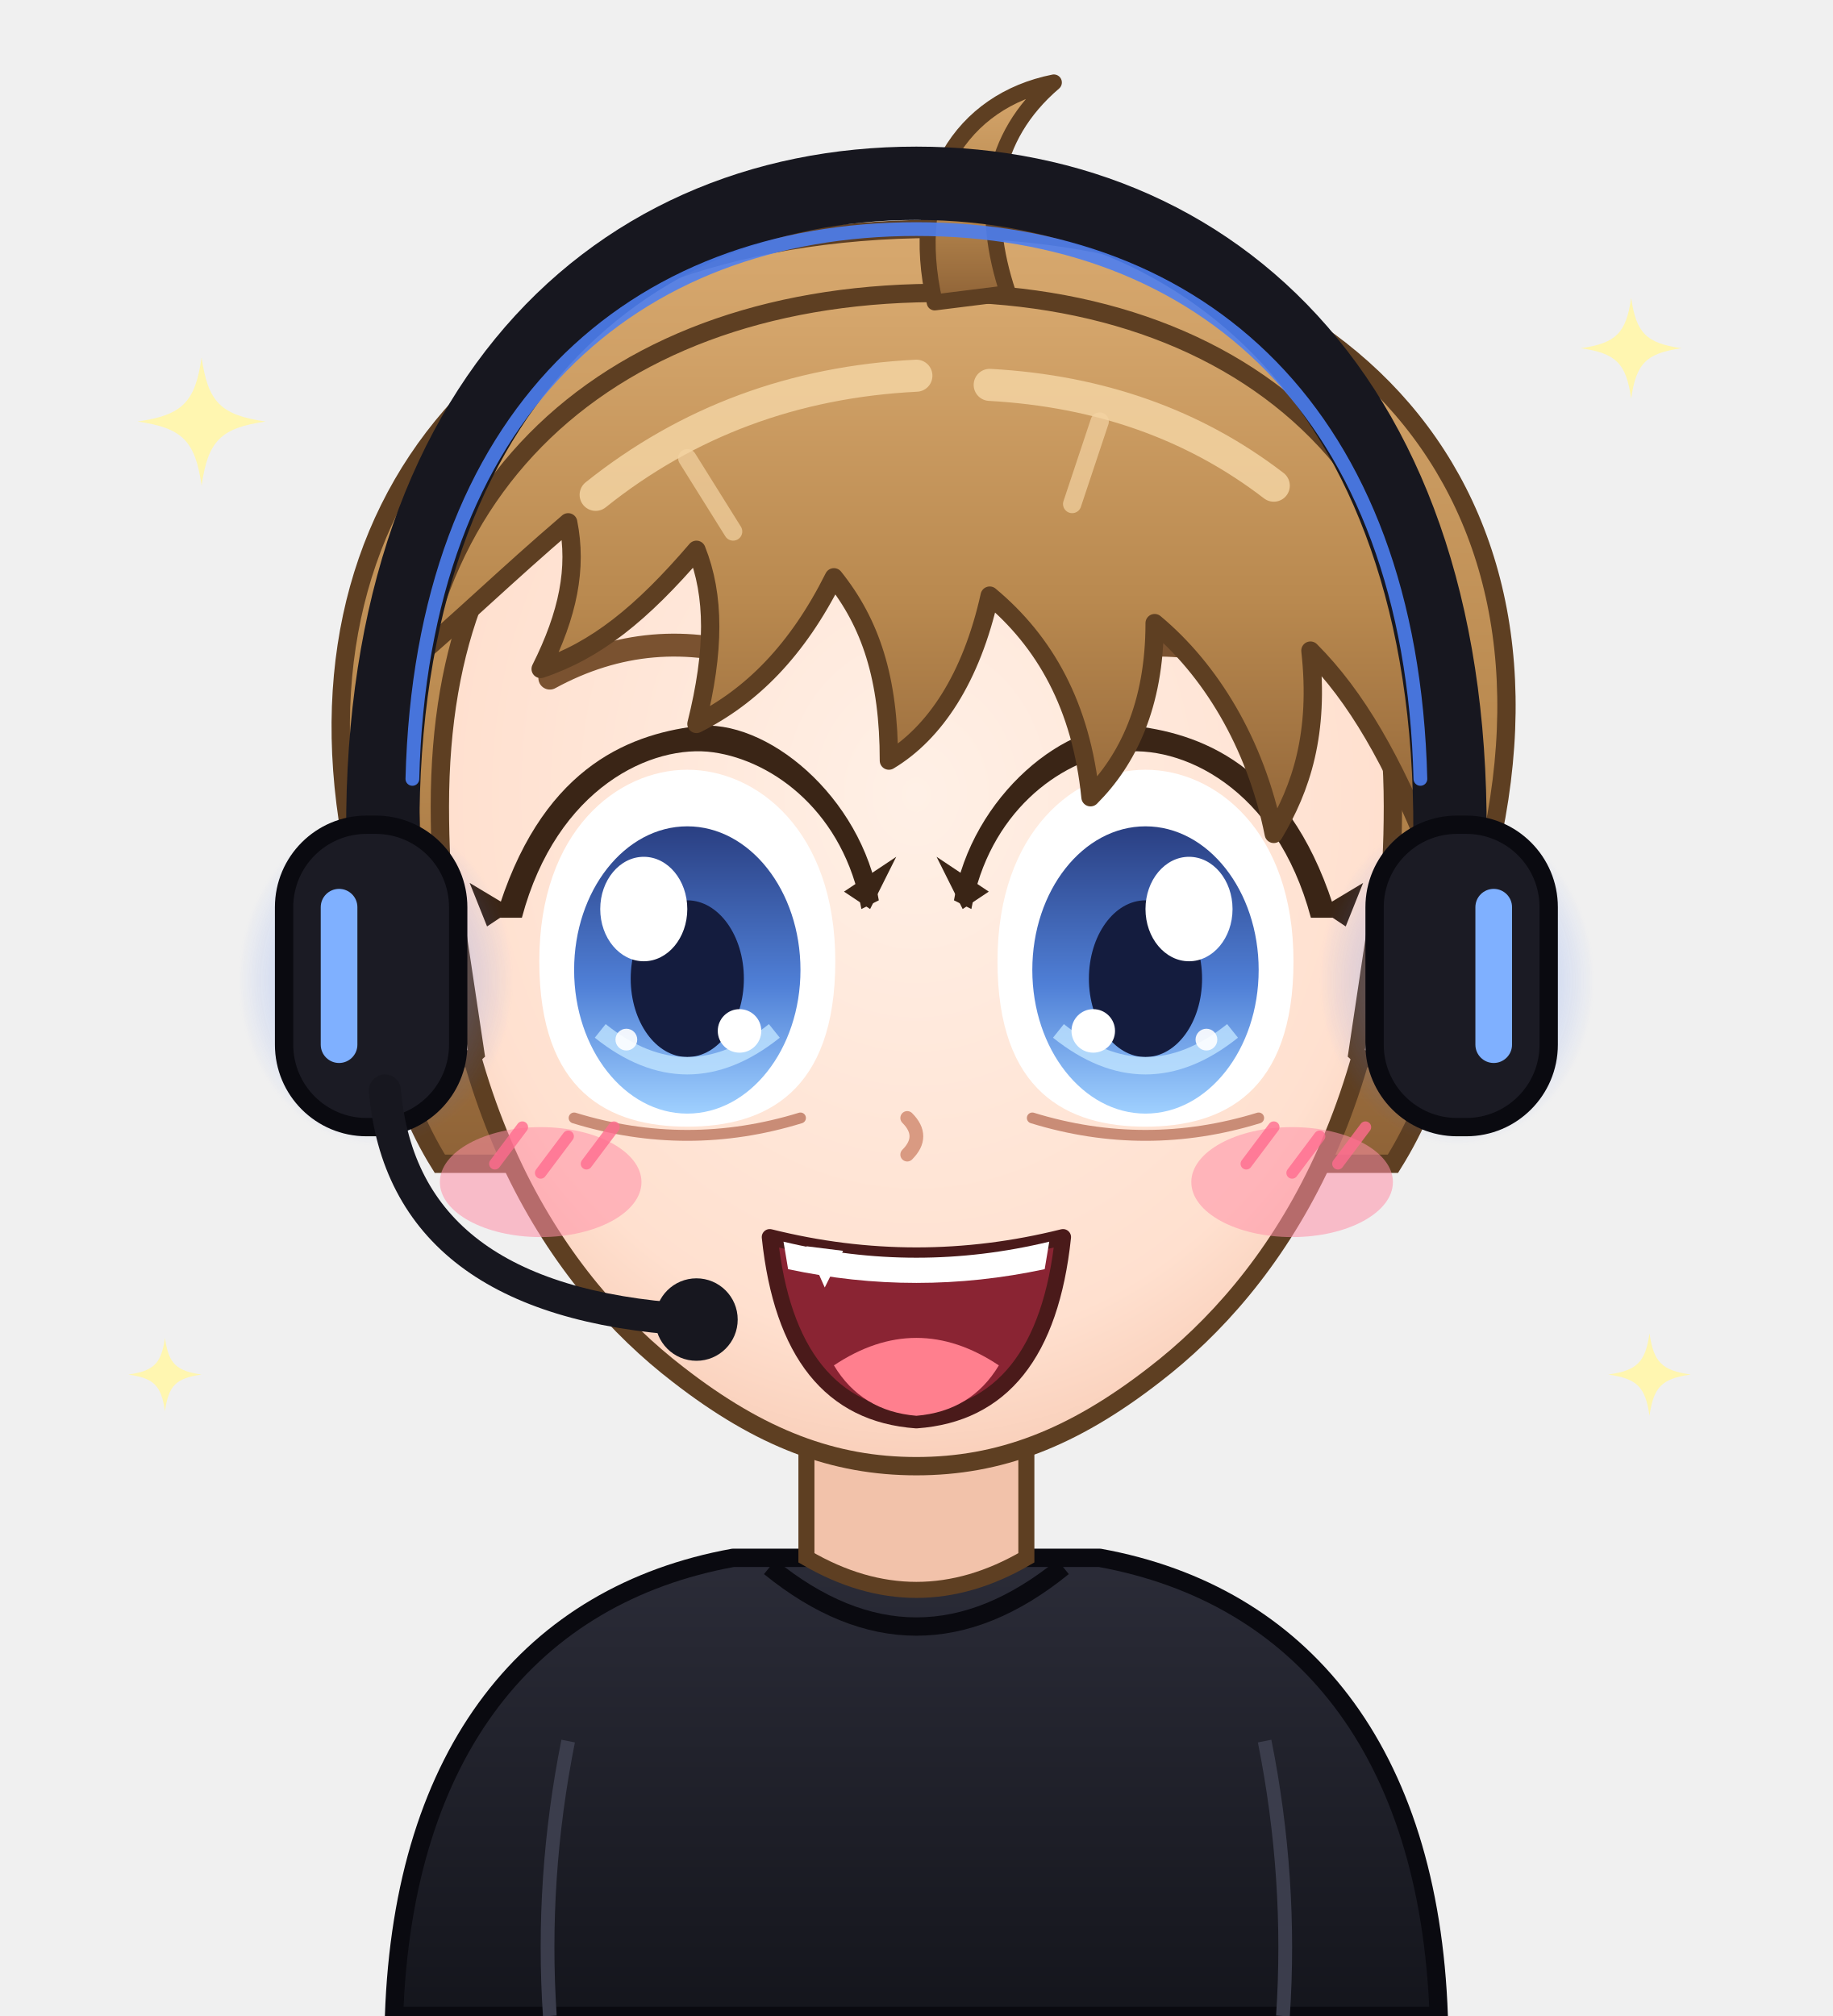
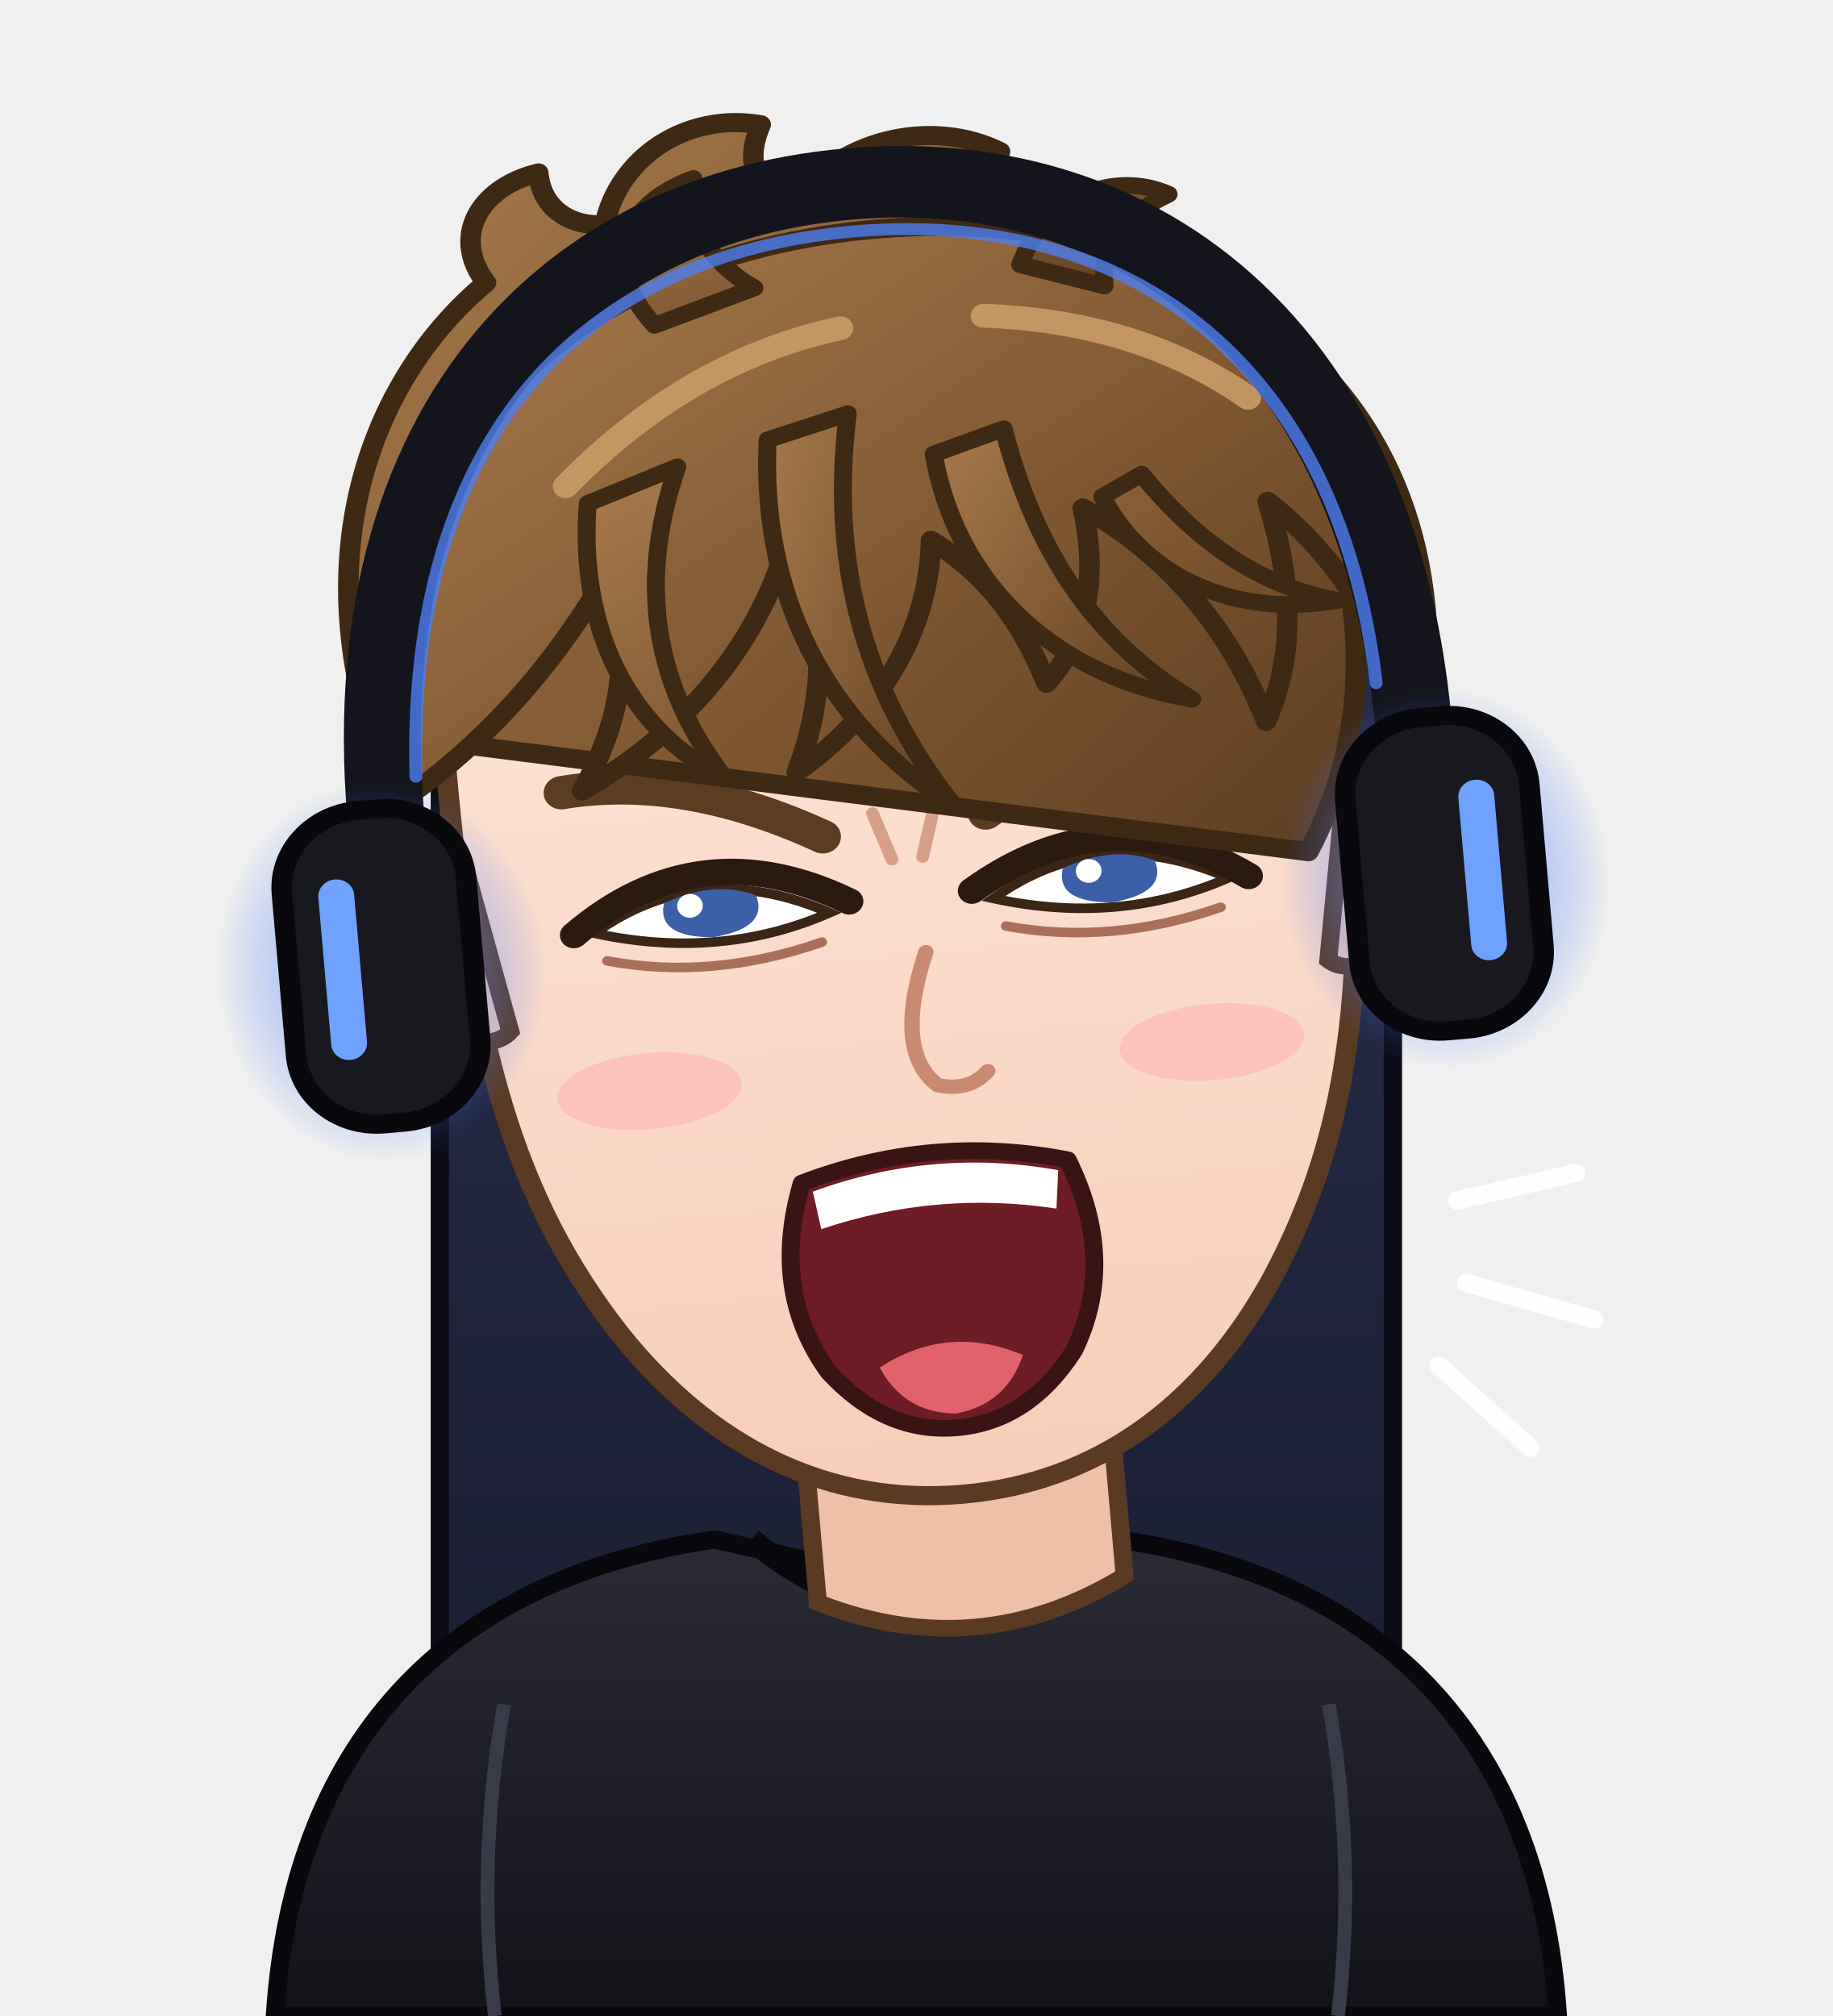
<svg xmlns="http://www.w3.org/2000/svg" viewBox="0 0 400 440">
  <defs>
-     <radialGradient id="skin" cx="50%" cy="40%" r="65%">
-       <stop offset="0" stop-color="#fff0e6" />
-       <stop offset=".75" stop-color="#ffe0cf" />
-       <stop offset="1" stop-color="#f6c7b0" />
-     </radialGradient>
-     <linearGradient id="hair" x1="0" y1="0" x2="0" y2="1">
-       <stop offset="0" stop-color="#d7a86e" />
-       <stop offset=".55" stop-color="#b9894f" />
-       <stop offset="1" stop-color="#8f6337" />
+     <linearGradient id="skin" x1="0" y1="0" x2="0" y2="1">
+       <stop offset="0" stop-color="#ffeadf" />
+       <stop offset="1" stop-color="#f7cdb9" />
    </linearGradient>
-     <linearGradient id="iris" x1="0" y1="0" x2="0" y2="1">
-       <stop offset="0" stop-color="#2a3f82" />
-       <stop offset=".55" stop-color="#4f7fd6" />
-       <stop offset="1" stop-color="#9fd0ff" />
+     <linearGradient id="hair" x1="0" y1="0" x2="1" y2="1">
+       <stop offset="0" stop-color="#a77a4c" />
+       <stop offset=".6" stop-color="#7d5631" />
+       <stop offset="1" stop-color="#5c3d21" />
    </linearGradient>
    <linearGradient id="tee" x1="0" y1="0" x2="0" y2="1">
-       <stop offset="0" stop-color="#2b2c38" />
-       <stop offset="1" stop-color="#14151c" />
+       <stop offset="0" stop-color="#2a2b36" />
+       <stop offset="1" stop-color="#121219" />
+     </linearGradient>
+     <linearGradient id="chair" x1="0" y1="0" x2="0" y2="1">
+       <stop offset="0" stop-color="#2c3150" />
+       <stop offset="1" stop-color="#171a2c" />
    </linearGradient>
    <radialGradient id="glow" cx="50%" cy="50%" r="50%">
-       <stop offset="0" stop-color="#9cc4ff" />
+       <stop offset="0" stop-color="#8fb6ff" stop-opacity=".9" />
      <stop offset="1" stop-color="#3a6cf4" stop-opacity="0" />
    </radialGradient>
-     <g id="eye">
-       <path d="M-34 4C-34-26-16-40 0-40S34-26 34 4 18 42 0 42-34 34-34 4z" fill="#fff" />
-       <ellipse cx="0" cy="6" rx="26" ry="33" fill="url(#iris)" />
-       <ellipse cx="0" cy="8" rx="13" ry="18" fill="#141c3e" />
-       <path d="M-20 20q20 16 40 0" stroke="#bfe3ff" stroke-width="4" fill="none" opacity=".8" />
-       <ellipse cx="-10" cy="-8" rx="10" ry="12" fill="#fff" />
-       <circle cx="12" cy="20" r="5" fill="#fff" />
-       <circle cx="-14" cy="22" r="2.5" fill="#fff" opacity=".9" />
-       <path d="M-38 -6C-30-36-8-46 6-44S36-30 40-8l4-2C40-34 18-52 2-50S-34-40-44-6z" fill="#3a2516" />
-       <path d="M36 -12l12-8-6 12z M-40 -8l-10-6 4 10z" fill="#3a2516" />
-       <path d="M-26 40q26 8 52 0" stroke="#c98c76" stroke-width="2.5" fill="none" stroke-linecap="round" />
-     </g>
-     <path id="spark" d="M0-10C1-3 3-1 10 0 3 1 1 3 0 10-1 3-3 1-10 0-3-1-1-3 0-10z" />
  </defs>
-   <path d="M78 190C60 110 110 52 200 50s146 54 124 140c-6 30-10 48-20 64H96c-10-16-14-36-18-64z" fill="url(#hair)" stroke="#5e3f22" stroke-width="4" />
-   <path d="M86 440c2-58 30-92 74-100h80c44 8 72 42 74 100z" fill="url(#tee)" stroke="#0a0a10" stroke-width="4" stroke-linejoin="round" />
-   <path d="M168 342q32 26 64 0" fill="none" stroke="#0a0a10" stroke-width="4" />
-   <path d="M124 380q-6 30-4 60M276 380q6 30 4 60" stroke="#3b3d4c" stroke-width="3" fill="none" />
-   <path d="M176 300h48v40q-24 14-48 0z" fill="#f2c2aa" stroke="#5e3f22" stroke-width="3.5" />
-   <path d="M96 176C96 104 140 76 200 76s104 28 104 100c0 66-26 104-52 124-18 14-34 20-52 20s-34-6-52-20c-26-20-52-58-52-124z" fill="url(#skin)" stroke="#5e3f22" stroke-width="4" />
-   <path d="M98 190c-20-6-26 26-8 38 6 4 12 4 14 2z" fill="#ffd9c6" stroke="#5e3f22" stroke-width="3.5" />
-   <path d="M302 190c20-6 26 26 8 38-6 4-12 4-14 2z" fill="#ffd9c6" stroke="#5e3f22" stroke-width="3.5" />
-   <use href="#eye" transform="translate(150 206) scale(.95)" />
-   <use href="#eye" transform="translate(250 206) scale(-.95 .95)" />
-   <path d="M120 148q22-12 46-4M234 144q24-8 46 4" stroke="#7a5230" stroke-width="5" fill="none" stroke-linecap="round" />
-   <ellipse cx="118" cy="258" rx="22" ry="12" fill="#ff8fa8" opacity=".55" />
-   <ellipse cx="282" cy="258" rx="22" ry="12" fill="#ff8fa8" opacity=".55" />
-   <path d="M108 254l6-8M118 256l6-8M128 254l6-8M272 254l6-8M282 256l6-8M292 254l6-8" stroke="#ff6b8e" stroke-width="2.5" stroke-linecap="round" opacity=".8" />
-   <path d="M198 244q4 4 0 8" stroke="#d99a82" stroke-width="3" fill="none" stroke-linecap="round" />
-   <path d="M168 270q32 8 64 0q-4 38-32 40-28-2-32-40z" fill="#8a2433" stroke="#4a1a1a" stroke-width="3.5" stroke-linejoin="round" />
-   <path d="M171 271q29 7 58 0l-1 6q-28 6-56 0z" fill="#fff" />
-   <path d="M182 298q18-12 36 0-6 10-18 11-12-1-18-11z" fill="#ff7f8e" />
-   <path d="M176 272l4 9 4-8z" fill="#fff" />
-   <path d="M90 186C82 112 128 66 200 64s124 42 112 122c-8-20-16-34-26-44 2 18-2 30-8 40-4-20-14-36-26-46 0 18-6 30-14 38-2-20-10-34-22-44-4 18-12 30-22 36 0-18-4-30-12-40-8 16-18 26-30 32 4-16 4-28 0-38-12 14-22 22-34 26 6-12 8-22 6-32-14 12-22 20-36 32z" fill="url(#hair)" stroke="#5e3f22" stroke-width="4" stroke-linejoin="round" />
-   <path d="M204 66c-6-26 6-44 26-48-14 12-16 28-10 46z" fill="url(#hair)" stroke="#5e3f22" stroke-width="3.5" stroke-linejoin="round" />
-   <path d="M130 108q30-24 70-26M216 84q36 2 62 22" stroke="#f3d3a2" stroke-width="7" fill="none" stroke-linecap="round" opacity=".85" />
-   <path d="M150 100l10 16M240 92l-6 18" stroke="#f3d3a2" stroke-width="4" stroke-linecap="round" opacity=".7" />
-   <path d="M84 196C78 92 132 40 200 40s122 52 116 156" fill="none" stroke="#17171f" stroke-width="16" stroke-linecap="round" />
-   <path d="M90 170C92 90 138 50 200 50s108 40 110 120" fill="none" stroke="#4d7ef0" stroke-width="3" stroke-linecap="round" opacity=".9" />
-   <ellipse cx="82" cy="214" rx="30" ry="36" fill="url(#glow)" opacity=".6" />
-   <ellipse cx="318" cy="214" rx="30" ry="36" fill="url(#glow)" opacity=".6" />
-   <rect x="62" y="180" width="38" height="66" rx="18" fill="#1b1b24" stroke="#0a0a10" stroke-width="4" />
-   <rect x="300" y="180" width="38" height="66" rx="18" fill="#1b1b24" stroke="#0a0a10" stroke-width="4" />
-   <rect x="70" y="194" width="8" height="38" rx="4" fill="#7fb0ff" />
-   <rect x="322" y="194" width="8" height="38" rx="4" fill="#7fb0ff" />
-   <path d="M84 238q4 46 66 50" fill="none" stroke="#17171f" stroke-width="7" stroke-linecap="round" />
-   <circle cx="152" cy="288" r="9" fill="#17171f" />
-   <g fill="#fff6b0">
-     <use href="#spark" transform="translate(44 92) scale(1.4)" />
-     <use href="#spark" transform="translate(356 76) scale(1.1)" />
-     <use href="#spark" transform="translate(360 300) scale(.9)" />
-     <use href="#spark" transform="translate(36 300) scale(.8)" />
+   <path d="M96 150q0-70 104-74t104 74v290H96z" fill="url(#chair)" stroke="#0c0d18" stroke-width="4" />
+   <path d="M60 440c4-62 40-96 96-104l44 10 44-10c56 8 92 42 96 104z" fill="url(#tee)" stroke="#08080d" stroke-width="4" stroke-linejoin="round" />
+   <path d="M164 336q36 30 72 0" fill="none" stroke="#08080d" stroke-width="5" />
+   <path d="M110 372q-6 34-2 68M290 372q6 34 2 68" stroke="#3a3b48" stroke-width="3" fill="none" />
+   <g transform="rotate(-5 200 210) translate(200 0) scale(1.12 1.04) translate(-200 -6)">
+     <path d="M170 290h60v50q-30 16-60 0z" fill="#efbfa8" stroke="#5a3a22" stroke-width="3.5" />
+     <path d="M172 300q28 14 56 0" stroke="#d99e86" stroke-width="6" fill="none" opacity=".7" />
+     <path d="M112 158C112 100 150 76 200 76s88 24 88 82c0 60-6 92-24 122-16 26-38 40-64 40s-48-14-64-40c-18-30-24-62-24-122z" fill="url(#skin)" stroke="#5a3a22" stroke-width="4" />
+     <path d="M114 180c-18-4-22 24-6 34 6 4 10 3 12 1z" fill="#f6cbb6" stroke="#5a3a22" stroke-width="3.5" />
+     <path d="M286 180c18-4 22 24 6 34-6 4-10 3-12 1z" fill="#f6cbb6" stroke="#5a3a22" stroke-width="3.5" />
+     <path d="M134 166q24-2 50 14" stroke="#5c3d21" stroke-width="7" fill="none" stroke-linecap="round" />
+     <path d="M266 164q-24-2-50 14" stroke="#5c3d21" stroke-width="7" fill="none" stroke-linecap="round" />
+     <path d="M194 176l3 10M206 176l-3 10" stroke="#d7a08a" stroke-width="2.5" stroke-linecap="round" />
+     <path d="M138 196q22-14 46 0q-22 8-46 0z" fill="#fff" stroke="#3a2516" stroke-width="2" />
+     <path d="M152 191q10-4 18 0q2 7-9 8-11-1-9-8z" fill="#3c5fa8" />
+     <circle cx="157" cy="192" r="2.5" fill="#fff" />
+     <path d="M134 196q26-20 54 -2" stroke="#2a1a10" stroke-width="5.5" fill="none" stroke-linecap="round" />
+     <path d="M140 202q20 6 42 0" stroke="#a8705a" stroke-width="2" fill="none" stroke-linecap="round" />
+     <path d="M216 196q22-14 46 0q-22 8-46 0z" fill="#fff" stroke="#3a2516" stroke-width="2" />
+     <path d="M230 191q10-4 18 0q2 7-9 8-11-1-9-8z" fill="#3c5fa8" />
+     <circle cx="235" cy="192" r="2.5" fill="#fff" />
+     <path d="M212 194q28-18 54 2" stroke="#2a1a10" stroke-width="5.5" fill="none" stroke-linecap="round" />
+     <path d="M218 202q20 6 42 0" stroke="#a8705a" stroke-width="2" fill="none" stroke-linecap="round" />
+     <path d="M202 206q-8 20 0 28q6 2 10-2" stroke="#c98a72" stroke-width="3" fill="none" stroke-linecap="round" />
+     <ellipse cx="146" cy="230" rx="18" ry="8" fill="#ff9aa8" opacity=".35" />
+     <ellipse cx="256" cy="230" rx="18" ry="8" fill="#ff9aa8" opacity=".35" />
+     <path d="M174 252q26-8 52 0q8 22-2 40-10 14-24 14t-24-14q-10-18-2-40z" fill="#6e1c26" stroke="#3a1414" stroke-width="3.5" stroke-linejoin="round" />
+     <path d="M176 254q24-7 48 0l-1 8q-23-6-46 0z" fill="#fff" />
+     <path d="M186 292q14-8 28 0-4 10-14 11-10-1-14-11z" fill="#e2626b" />
+     <path d="M98 150c-8-40 6-74 30-92-6-10 0-20 12-22 0 8 6 12 12 12 4-14 18-22 32-18-4 8-2 14 6 16 10-12 28-14 40-6-8 4-10 10-6 16 14-6 30-2 40 10-8 0-12 4-12 10 18 4 32 22 36 46 6 26 2 50-10 70z" fill="url(#hair)" stroke="#3e2914" stroke-width="4" stroke-linejoin="round" />
+     <path d="M104 176C92 102 136 56 200 54s118 40 102 116c-6-24-14-40-26-52 4 20 2 34-4 46-6-22-18-38-32-48 2 16-2 28-10 36-4-14-10-24-20-32-2 20-14 36-30 46 8-18 8-34 2-48-8 22-24 38-44 48 10-16 12-30 8-44-12 18-26 32-42 42z" fill="url(#hair)" stroke="#3e2914" stroke-width="4" stroke-linejoin="round" />
+     <path d="M196 92c-6 30-2 58 14 84-24-20-34-48-30-80z" fill="url(#hair)" stroke="#3e2914" stroke-width="3.5" stroke-linejoin="round" />
+     <path d="M226 98c4 26 14 46 32 60-28-8-44-30-46-56z" fill="url(#hair)" stroke="#3e2914" stroke-width="3.5" stroke-linejoin="round" />
+     <path d="M160 70c-10-14-4-26 10-30-2 10 2 18 10 24z M232 64c6-14 20-18 30-12-10 4-14 10-14 18z" fill="url(#hair)" stroke="#3e2914" stroke-width="3.5" stroke-linejoin="round" />
+     <path d="M162 100c-10 24-8 46 4 66-18-12-26-34-22-60z M252 110c10 16 22 26 36 30-22 2-38-10-44-26z" fill="url(#hair)" stroke="#3e2914" stroke-width="3.5" stroke-linejoin="round" />
+     <path d="M140 102q26-24 56-28M224 74q30 4 50 22" stroke="#c99b66" stroke-width="5" fill="none" stroke-linecap="round" opacity=".9" />
+     <path d="M100 184C94 92 140 44 200 44s106 48 100 140" fill="none" stroke="#14141c" stroke-width="15" stroke-linecap="round" />
+     <path d="M106 160C110 88 148 54 200 54s92 34 94 104" fill="none" stroke="#4d7ef0" stroke-width="2.5" stroke-linecap="round" opacity=".8" />
+     <ellipse cx="96" cy="200" rx="32" ry="40" fill="url(#glow)" />
+     <ellipse cx="304" cy="200" rx="32" ry="40" fill="url(#glow)" />
+     <rect x="78" y="166" width="36" height="66" rx="16" fill="#18181f" stroke="#08080d" stroke-width="4" />
+     <rect x="286" y="166" width="36" height="66" rx="16" fill="#18181f" stroke="#08080d" stroke-width="4" />
+     <rect x="85" y="180" width="7" height="38" rx="3.5" fill="#6fa2ff" />
+     <rect x="308" y="180" width="7" height="38" rx="3.5" fill="#6fa2ff" />
  </g>
+   <path d="M318 262l26-6M320 280l28 8M314 298l20 18" stroke="#fff" stroke-width="4" stroke-linecap="round" opacity=".85" />
</svg>
